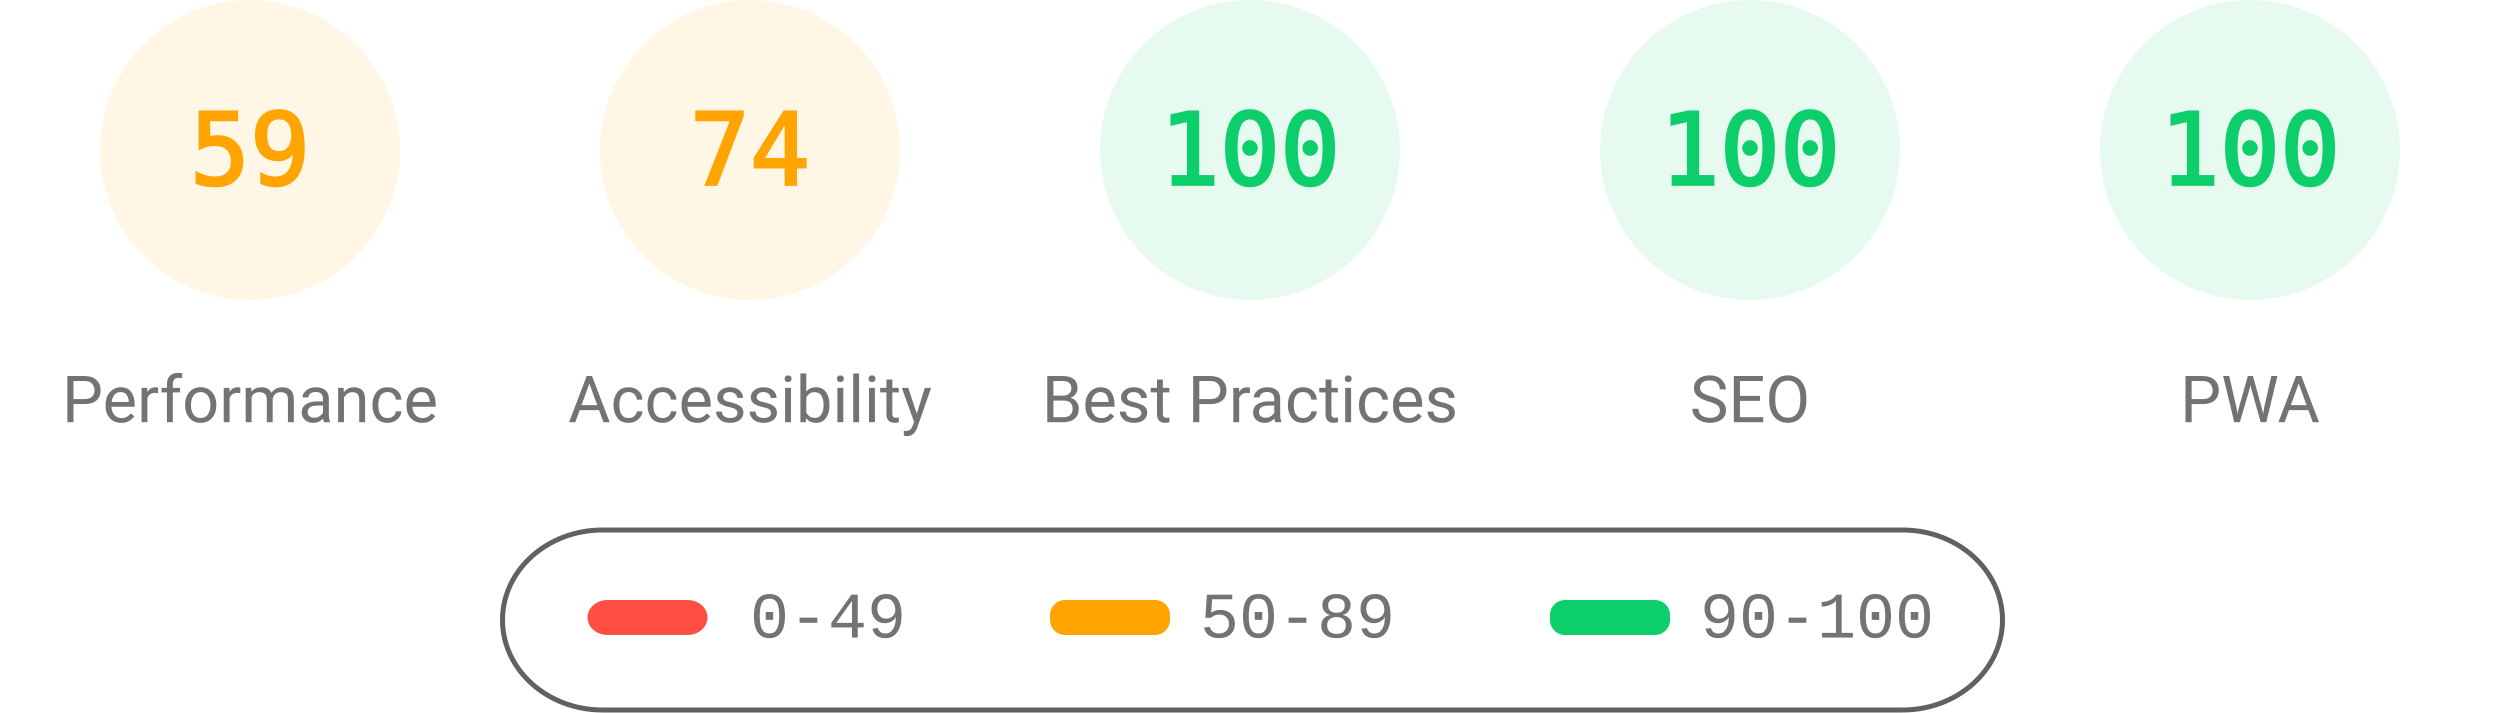
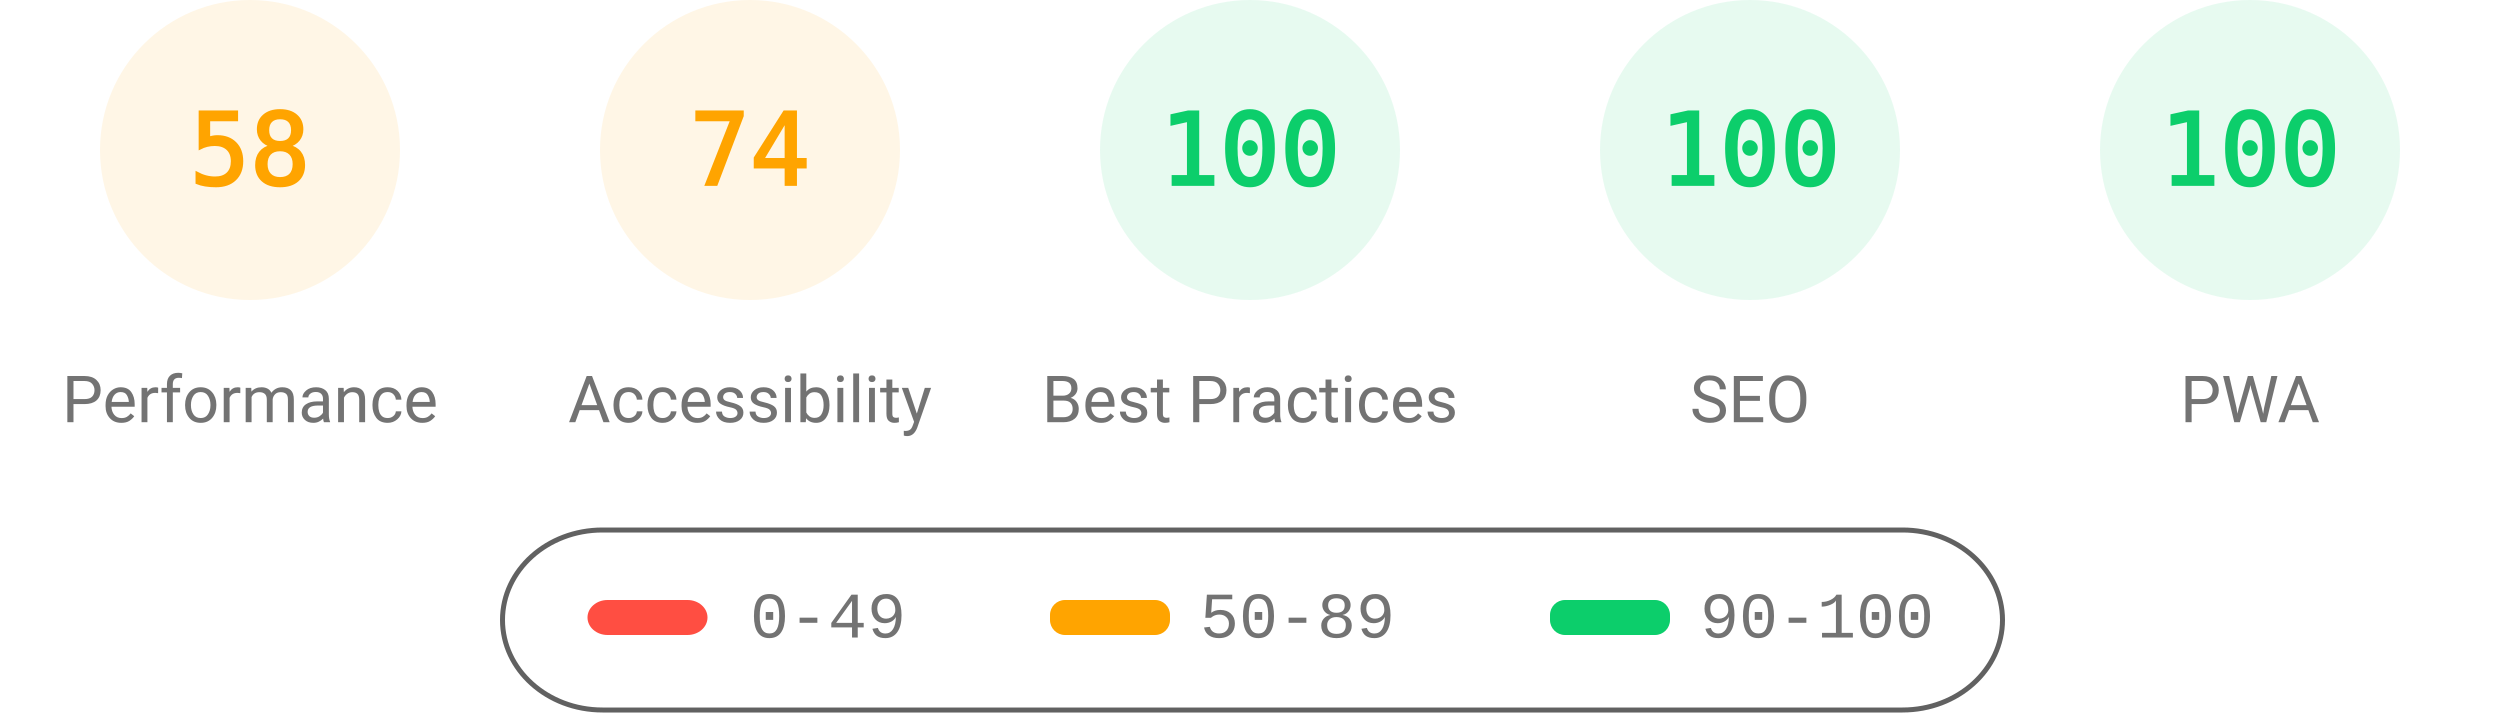
<svg xmlns="http://www.w3.org/2000/svg" fill="none" width="1000" height="285">
  <style>.gauge-base{opacity:.1}.gauge-arc{fill:none;animation-delay:250ms;stroke-linecap:round;transform:rotate(-90deg);transform-origin:100px 60px;animation:load-gauge 1s ease forwards}.guage-text{font-size:40px;font-family:monospace;text-align:center}.guage-red{color:#ff4e42;fill:#ff4e42;stroke:#ff4e42}.guage-orange{color:#ffa400;fill:#ffa400;stroke:#ffa400}.guage-green{color:#0cce6b;fill:#0cce6b;stroke:#0cce6b}.guage-undefined{color:#5c5c5c;fill:#5c5c5c;stroke:#5c5c5c}.guage-title{color:#737373;fill:#737373;stroke:none;font-size:26px;line-height:26px;font-family:Roboto,Halvetica,Arial,sans-serif}@keyframes load-gauge{from{stroke-dasharray:0 352.858}}</style>
  <svg class="guage-div guage-perf guage-orange" viewBox="0 0 200 200" width="200" height="200">
    <circle class="gauge-base" r="56" cx="100" cy="60" stroke-width="8" />
-     <circle class="gauge-arc guage-arc-1" r="56" cx="100" cy="60" stroke-width="8" style="stroke-dasharray:207.596,351.858" />
-     <text class="guage-text" x="100" y="60" alignment-baseline="central" dominant-baseline="central" text-anchor="middle">59</text>
+     <circle class="gauge-arc guage-arc-1" r="56" cx="100" cy="60" stroke-width="8" style="stroke-dasharray:204.078,351.858" />
+     <text class="guage-text" x="100" y="60" alignment-baseline="central" dominant-baseline="central" text-anchor="middle">58</text>
    <text class="guage-title" x="100" y="160" alignment-baseline="central" dominant-baseline="central" text-anchor="middle">Performance</text>
  </svg>
  <svg class="guage-div guage-acc guage-orange" viewBox="0 0 200 200" width="200" height="200" x="200">
    <circle class="gauge-base" r="56" cx="100" cy="60" stroke-width="8" />
    <circle class="gauge-arc guage-arc-2" r="56" cx="100" cy="60" stroke-width="8" style="stroke-dasharray:260.375,351.858" />
    <text class="guage-text" x="100" y="60" alignment-baseline="central" dominant-baseline="central" text-anchor="middle">74</text>
    <text class="guage-title" x="100" y="160" alignment-baseline="central" dominant-baseline="central" text-anchor="middle">Accessibility</text>
  </svg>
  <svg class="guage-div guage-best guage-green" viewBox="0 0 200 200" width="200" height="200" x="400">
    <circle class="gauge-base" r="56" cx="100" cy="60" stroke-width="8" />
    <circle class="gauge-arc guage-arc-3" r="56" cx="100" cy="60" stroke-width="8" style="stroke-dasharray:351.858,351.858" />
    <text class="guage-text" x="100" y="60" alignment-baseline="central" dominant-baseline="central" text-anchor="middle">100</text>
    <text class="guage-title" x="100" y="160" alignment-baseline="central" dominant-baseline="central" text-anchor="middle">Best Practices</text>
  </svg>
  <svg class="guage-div guage-seo guage-green" viewBox="0 0 200 200" width="200" height="200" x="600">
    <circle class="gauge-base" r="56" cx="100" cy="60" stroke-width="8" />
    <circle class="gauge-arc guage-arc-4" r="56" cx="100" cy="60" stroke-width="8" style="stroke-dasharray:351.858,351.858" />
    <text class="guage-text" x="100" y="60" alignment-baseline="central" dominant-baseline="central" text-anchor="middle">100</text>
    <text class="guage-title" x="100" y="160" alignment-baseline="central" dominant-baseline="central" text-anchor="middle">SEO</text>
  </svg>
  <svg class="guage-div guage-pwa guage-green" viewBox="0 0 200 200" width="200" height="200" x="800">
    <circle class="gauge-base" r="56" cx="100" cy="60" stroke-width="8" />
    <circle class="gauge-arc guage-arc-4" r="56" cx="100" cy="60" stroke-width="8" style="stroke-dasharray:351.858,351.858" />
    <text class="guage-text" x="100" y="60" alignment-baseline="central" dominant-baseline="central" text-anchor="middle">100</text>
    <text class="guage-title" x="100" y="160" alignment-baseline="central" dominant-baseline="central" text-anchor="middle">PWA</text>
  </svg>
  <svg width="604" height="76" x="200" y="210">
    <path fill="none" id="canvas_background" d="M-1-1h604v80H-1z" />
    <rect fill-opacity="0" stroke="#616161" stroke-width="2" rx="40" id="svg_2" height="72" width="600" y="2" x="1" fill="#000" />
    <rect stroke="#000" rx="8" id="svg_3" height="14" width="48" y="30" x="35" stroke-opacity="null" stroke-width="0" fill="#ff4e42" />
    <rect stroke="#000" rx="6" id="svg_4" height="14" width="48" y="30" x="220" stroke-opacity="null" stroke-width="0" fill="#ffa400" />
    <rect stroke="#000" rx="6" id="svg_5" height="14" width="48" y="30" x="420" stroke-opacity="null" stroke-width="0" fill="#0cce6b" />
    <text xml:space="preserve" text-anchor="start" font-family="'Courier New', Courier, monospace" font-size="26" id="svg_6" y="45" x="100" stroke-opacity="null" stroke-width="0" stroke="#000" fill="#737373">0-49</text>
    <text xml:space="preserve" text-anchor="start" font-family="'Courier New', Courier, monospace" font-size="26" id="svg_7" y="45" x="280" stroke-opacity="null" stroke-width="0" stroke="#000" fill="#737373">50-89</text>
    <text xml:space="preserve" text-anchor="start" font-family="'Courier New', Courier, monospace" font-size="26" id="svg_8" y="45" x="480" stroke-opacity="null" stroke-width="0" stroke="#000" fill="#737373">90-100</text>
  </svg>
</svg>
